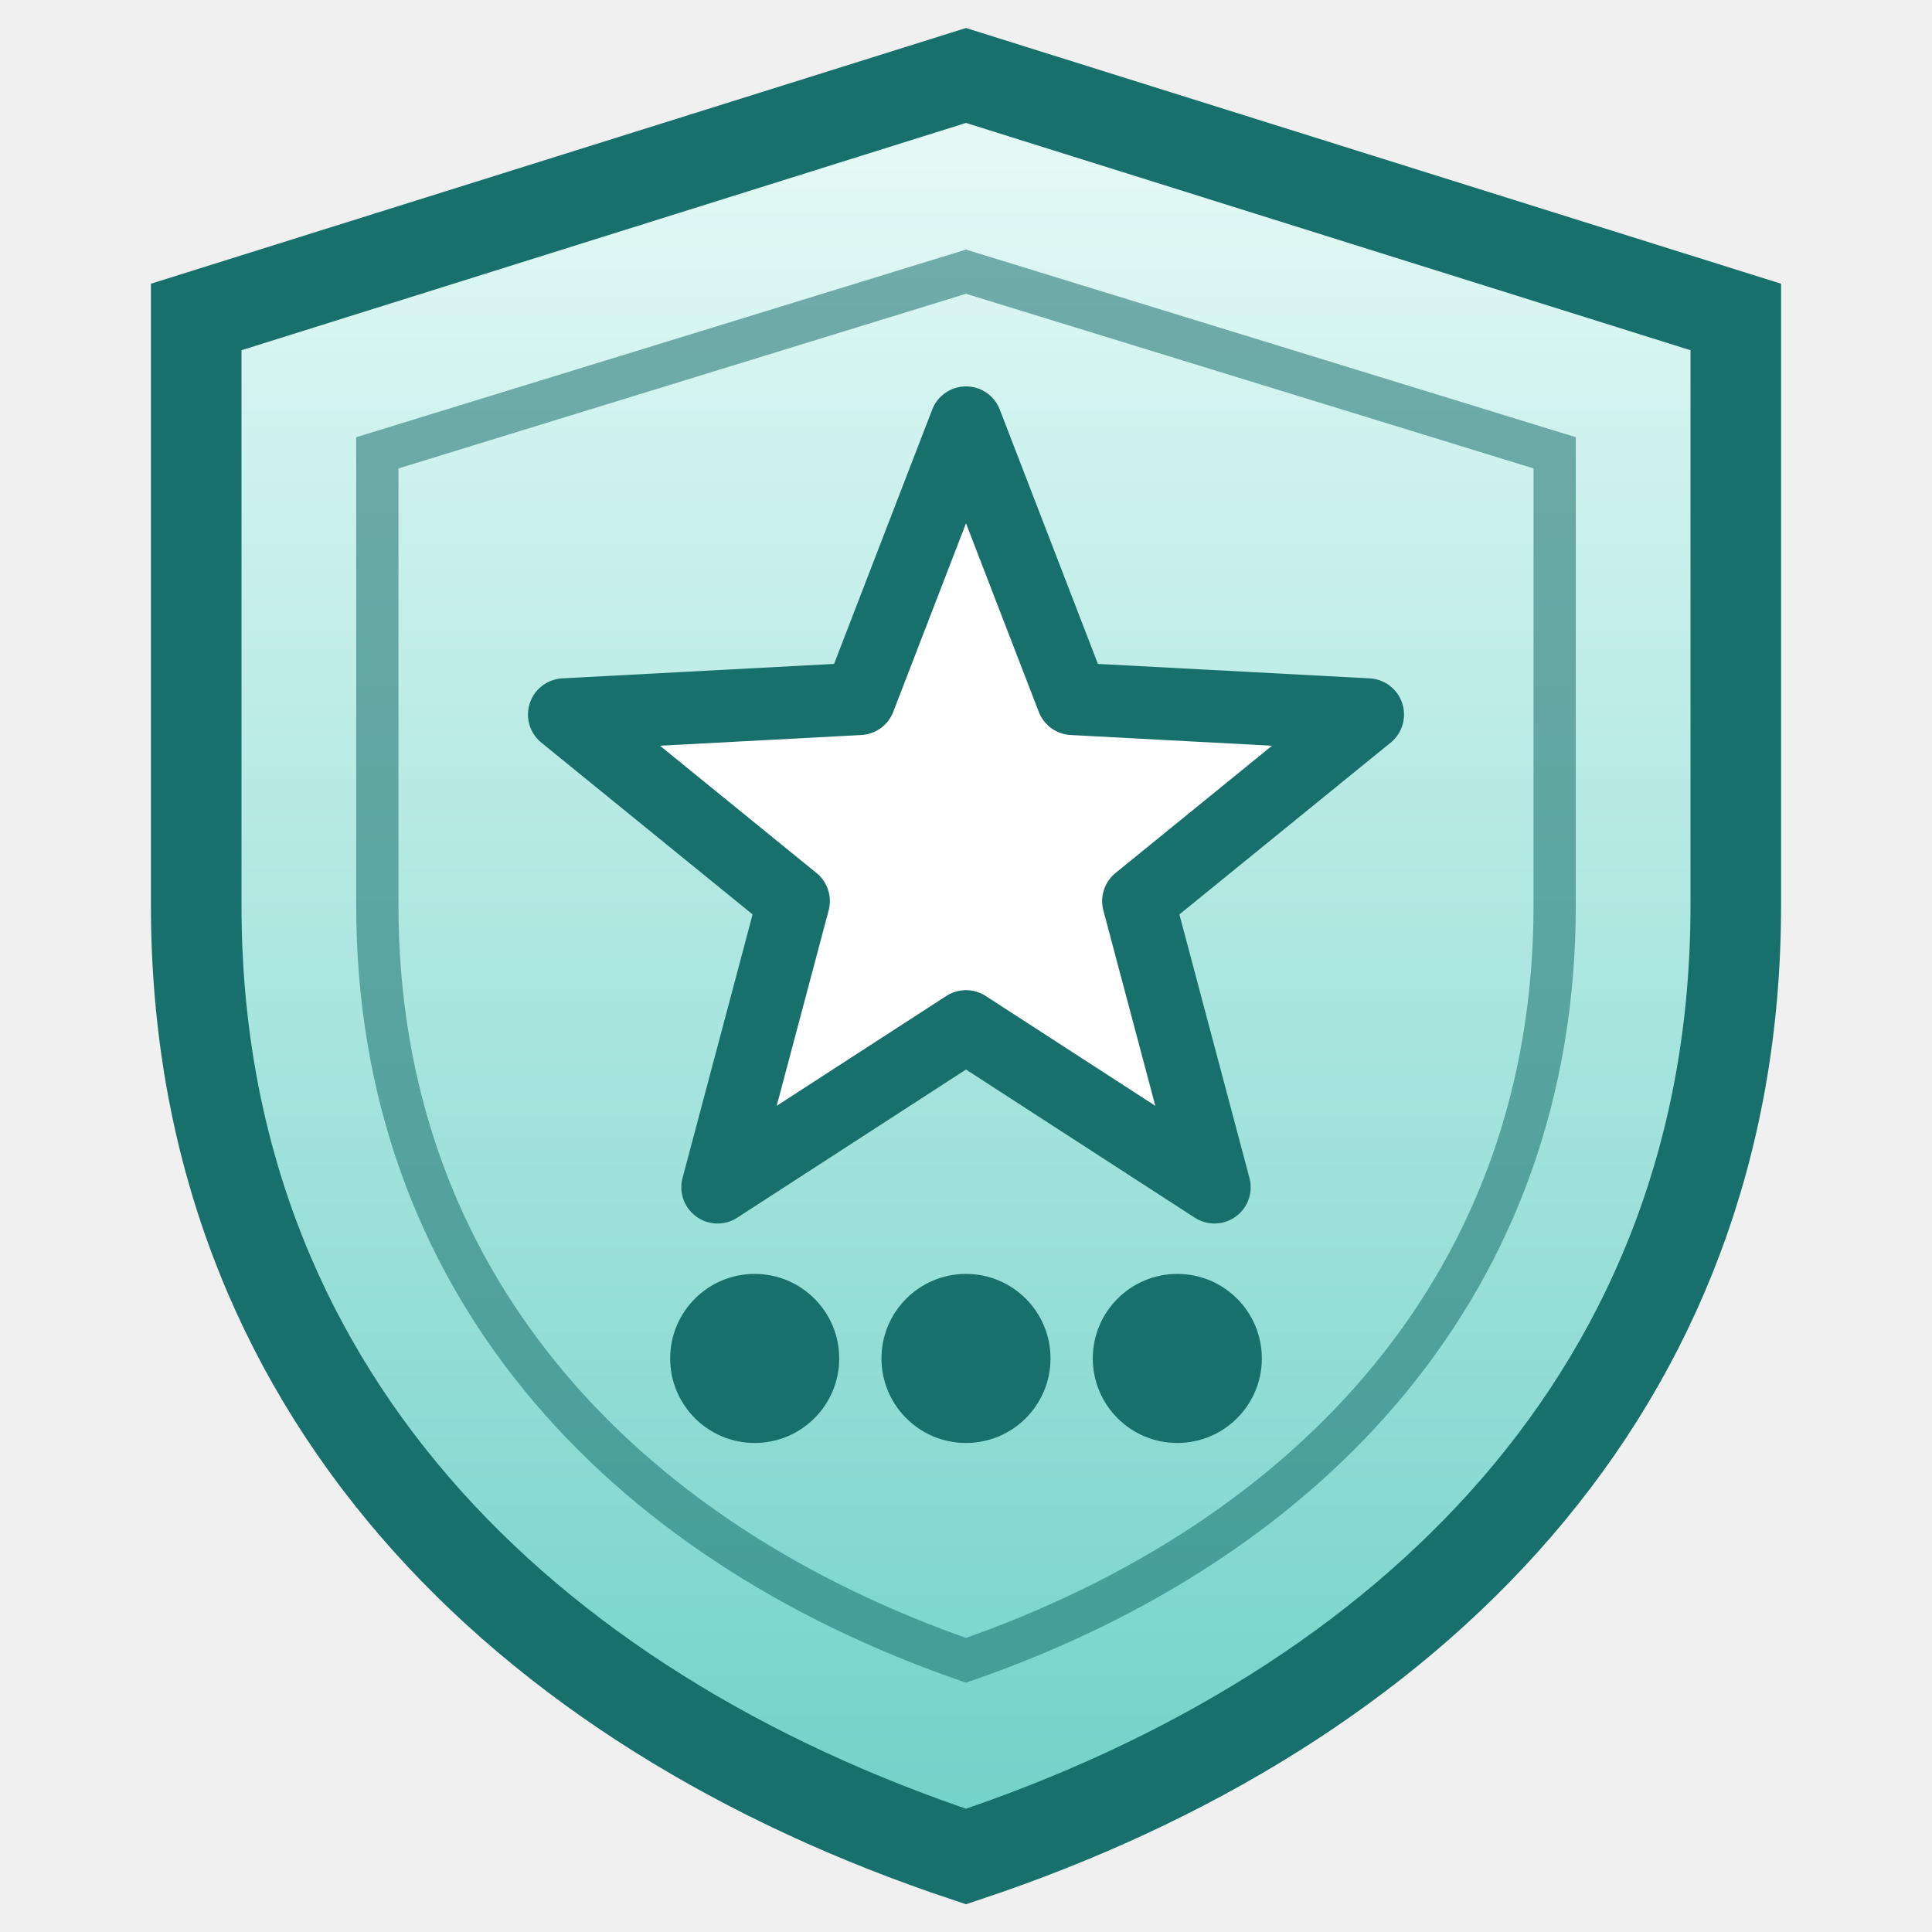
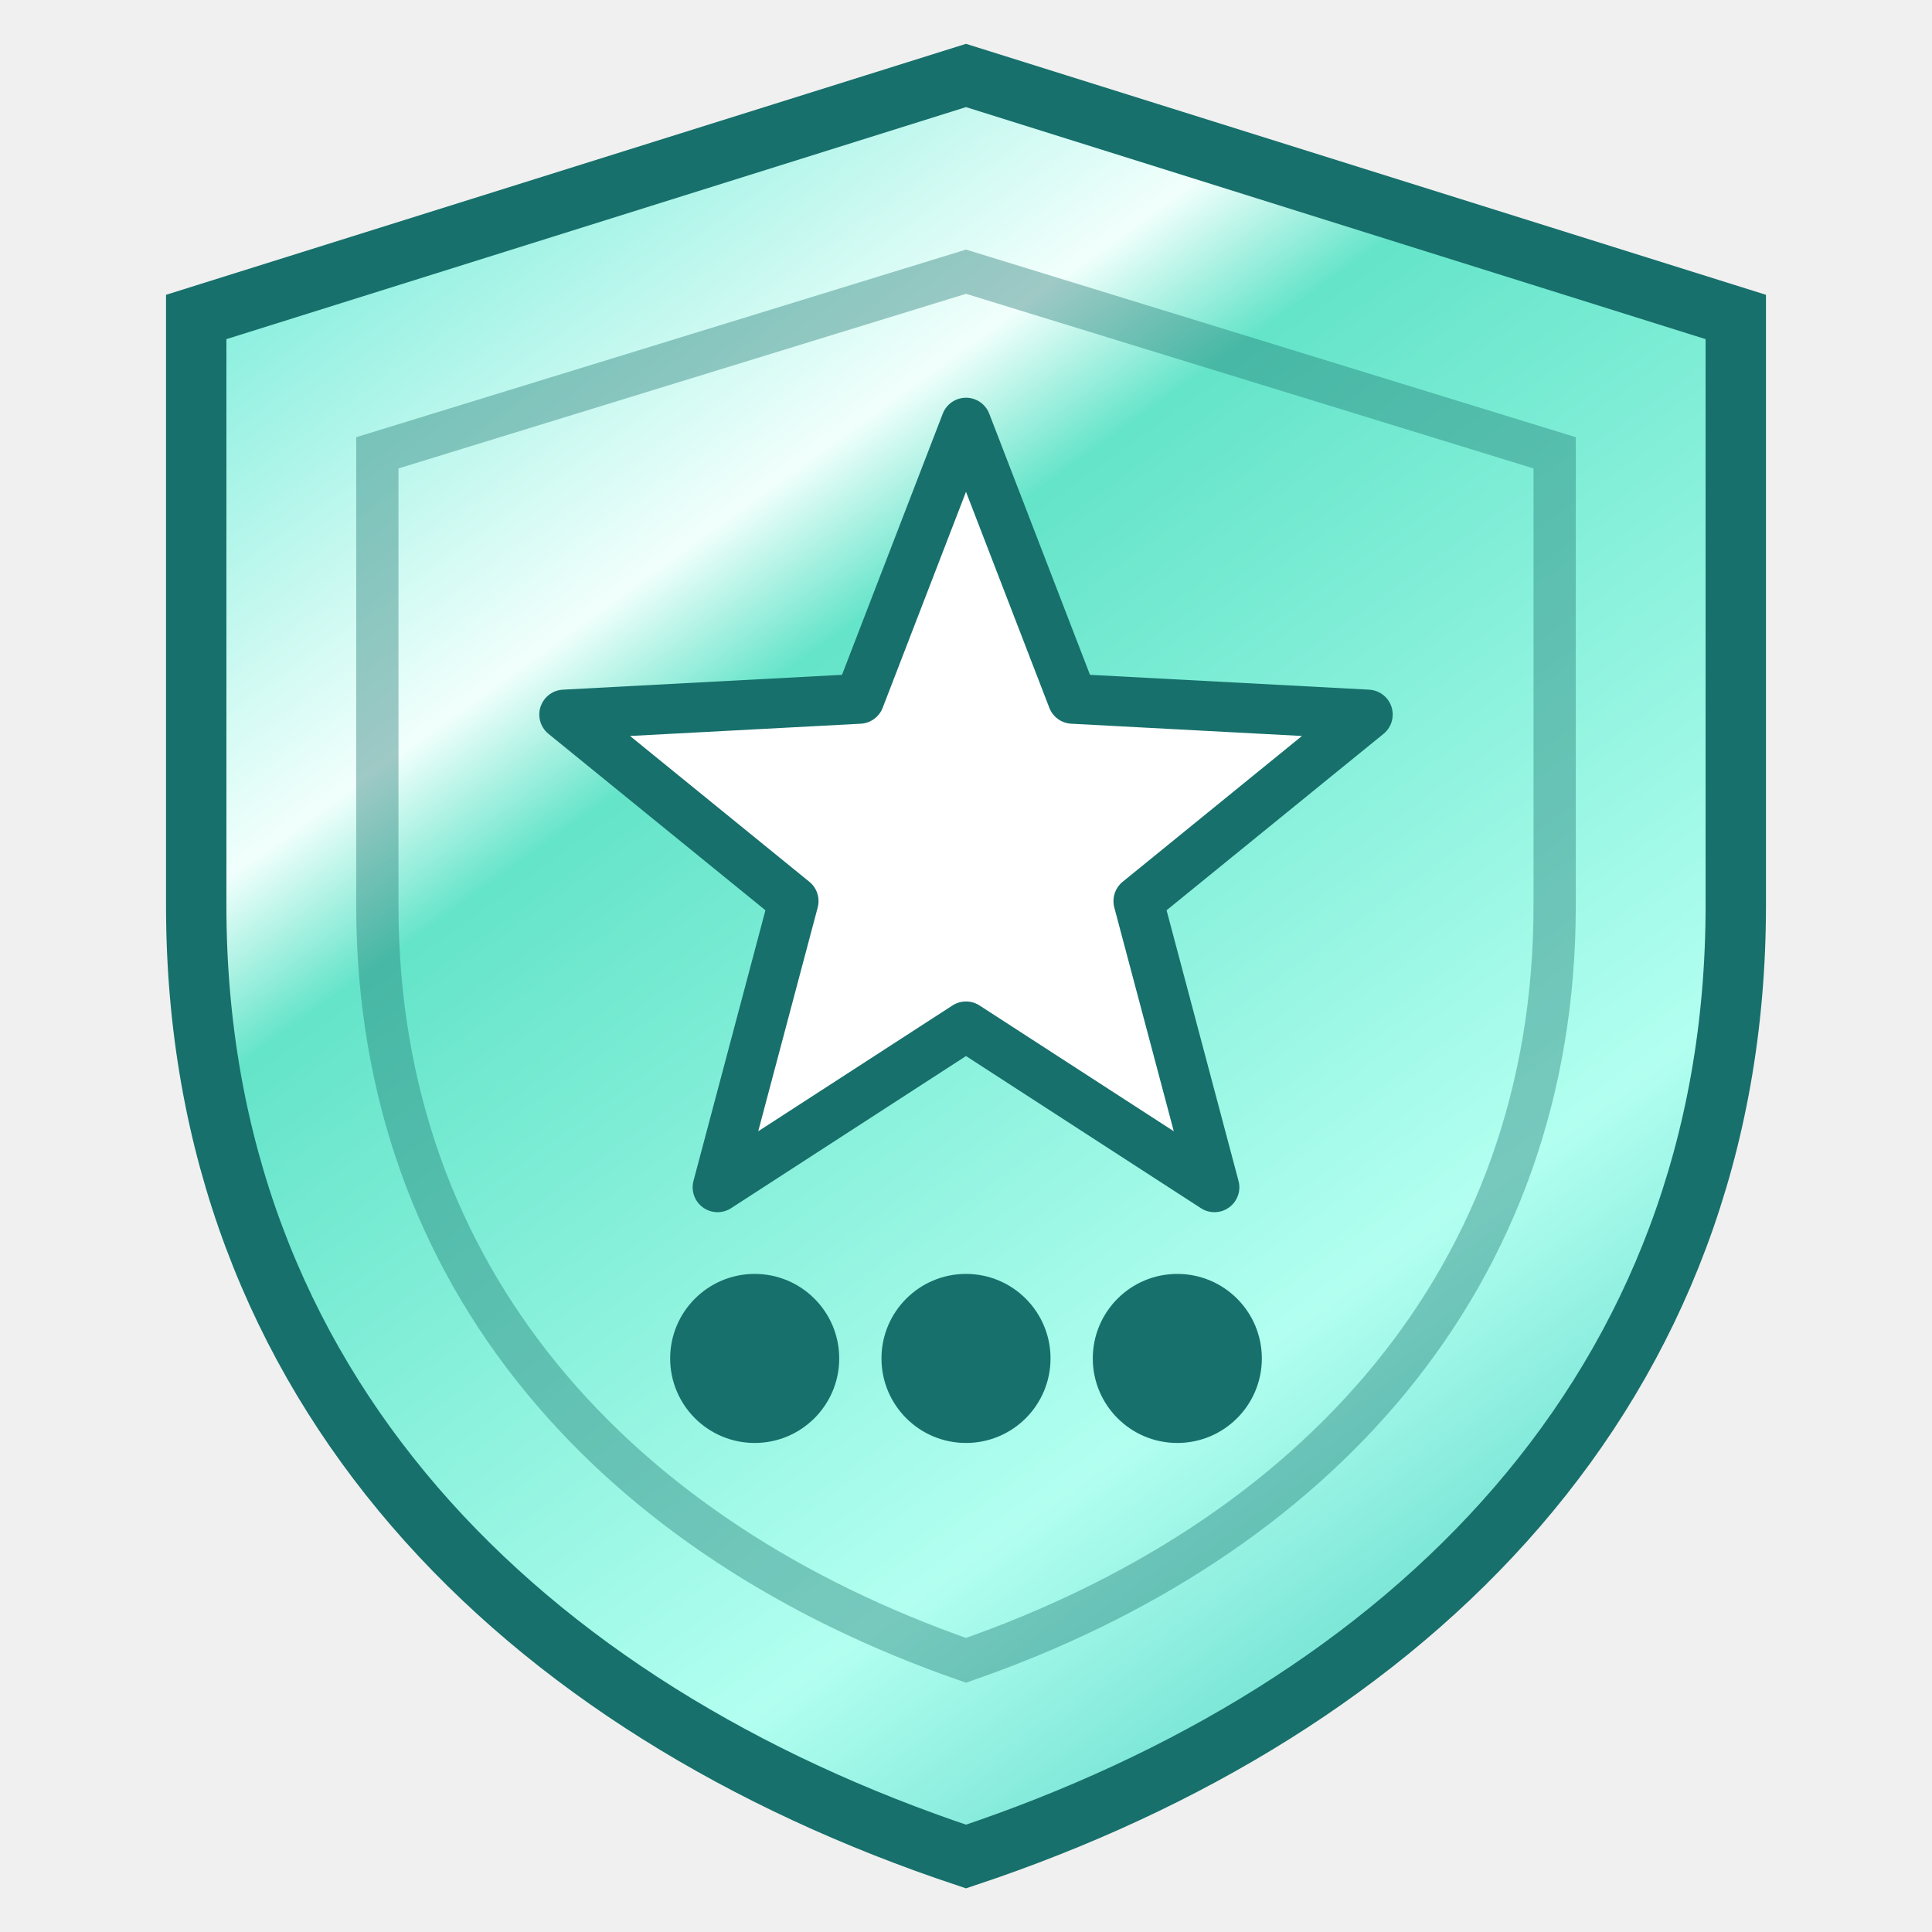
<svg xmlns="http://www.w3.org/2000/svg" viewBox="0 0 64 64" width="64" height="64">
  <defs>
-     <linearGradient id="g-platinum" x1="0" y1="0" x2="0" y2="1">
-       <stop offset="0" stop-color="#E9FBF8" />
-       <stop offset="1" stop-color="#6FD1C8" />
+     <linearGradient id="g-platinum" x1="15%" y1="0%" x2="76%" y2="100%">
+       <stop offset="0%" stop-color="#75ECD9" />
+       <stop offset="27%" stop-color="#F1FFFC" />
+       <stop offset="35%" stop-color="#64E4C9" />
+       <stop offset="76%" stop-color="#B2FFF0" />
+       <stop offset="100%" stop-color="#54D4C5" />
    </linearGradient>
  </defs>
-   <g fill="url(#g-platinum)" stroke="#17706B" stroke-width="3">
+   <g fill="url(#g-platinum)" stroke="#17706B" stroke-width="2">
    <path d="M32 2.5 57.5 10.5V30c0 16-10.8 26.6-25.5 31.5C17.3 56.6 6.5 46 6.5 30V10.5Z" />
  </g>
-   <g fill="none" stroke="#17706B" stroke-width="1.4" opacity=".55">
+   <g fill="none" stroke="#17706B" stroke-width="1.4" opacity=".38">
    <path d="M32 9 51.5 15V30c0 12.4-8 21-19.5 25C20.5 51 12.5 42.4 12.5 30V15Z" />
  </g>
-   <polygon points="32.00,14.00 35.53,23.15 45.31,23.67 37.71,29.85 40.23,39.33 32.00,34.00 23.77,39.33 26.29,29.85 18.69,23.67 28.47,23.15" fill="#FFFFFF" stroke="#17706B" stroke-width="2.4" stroke-linejoin="round" />
+   <polygon points="32.00,14.00 35.53,23.15 45.31,23.67 37.71,29.85 40.23,39.33 32.00,34.00 23.77,39.33 26.29,29.85 18.69,23.67 28.47,23.15" fill="#FFFFFF" stroke="#17706B" stroke-width="1.65" stroke-linejoin="round" />
  <circle cx="25" cy="45" r="2.8" fill="#17706B" />
  <circle cx="32" cy="45" r="2.8" fill="#17706B" />
  <circle cx="39" cy="45" r="2.8" fill="#17706B" />
</svg>
